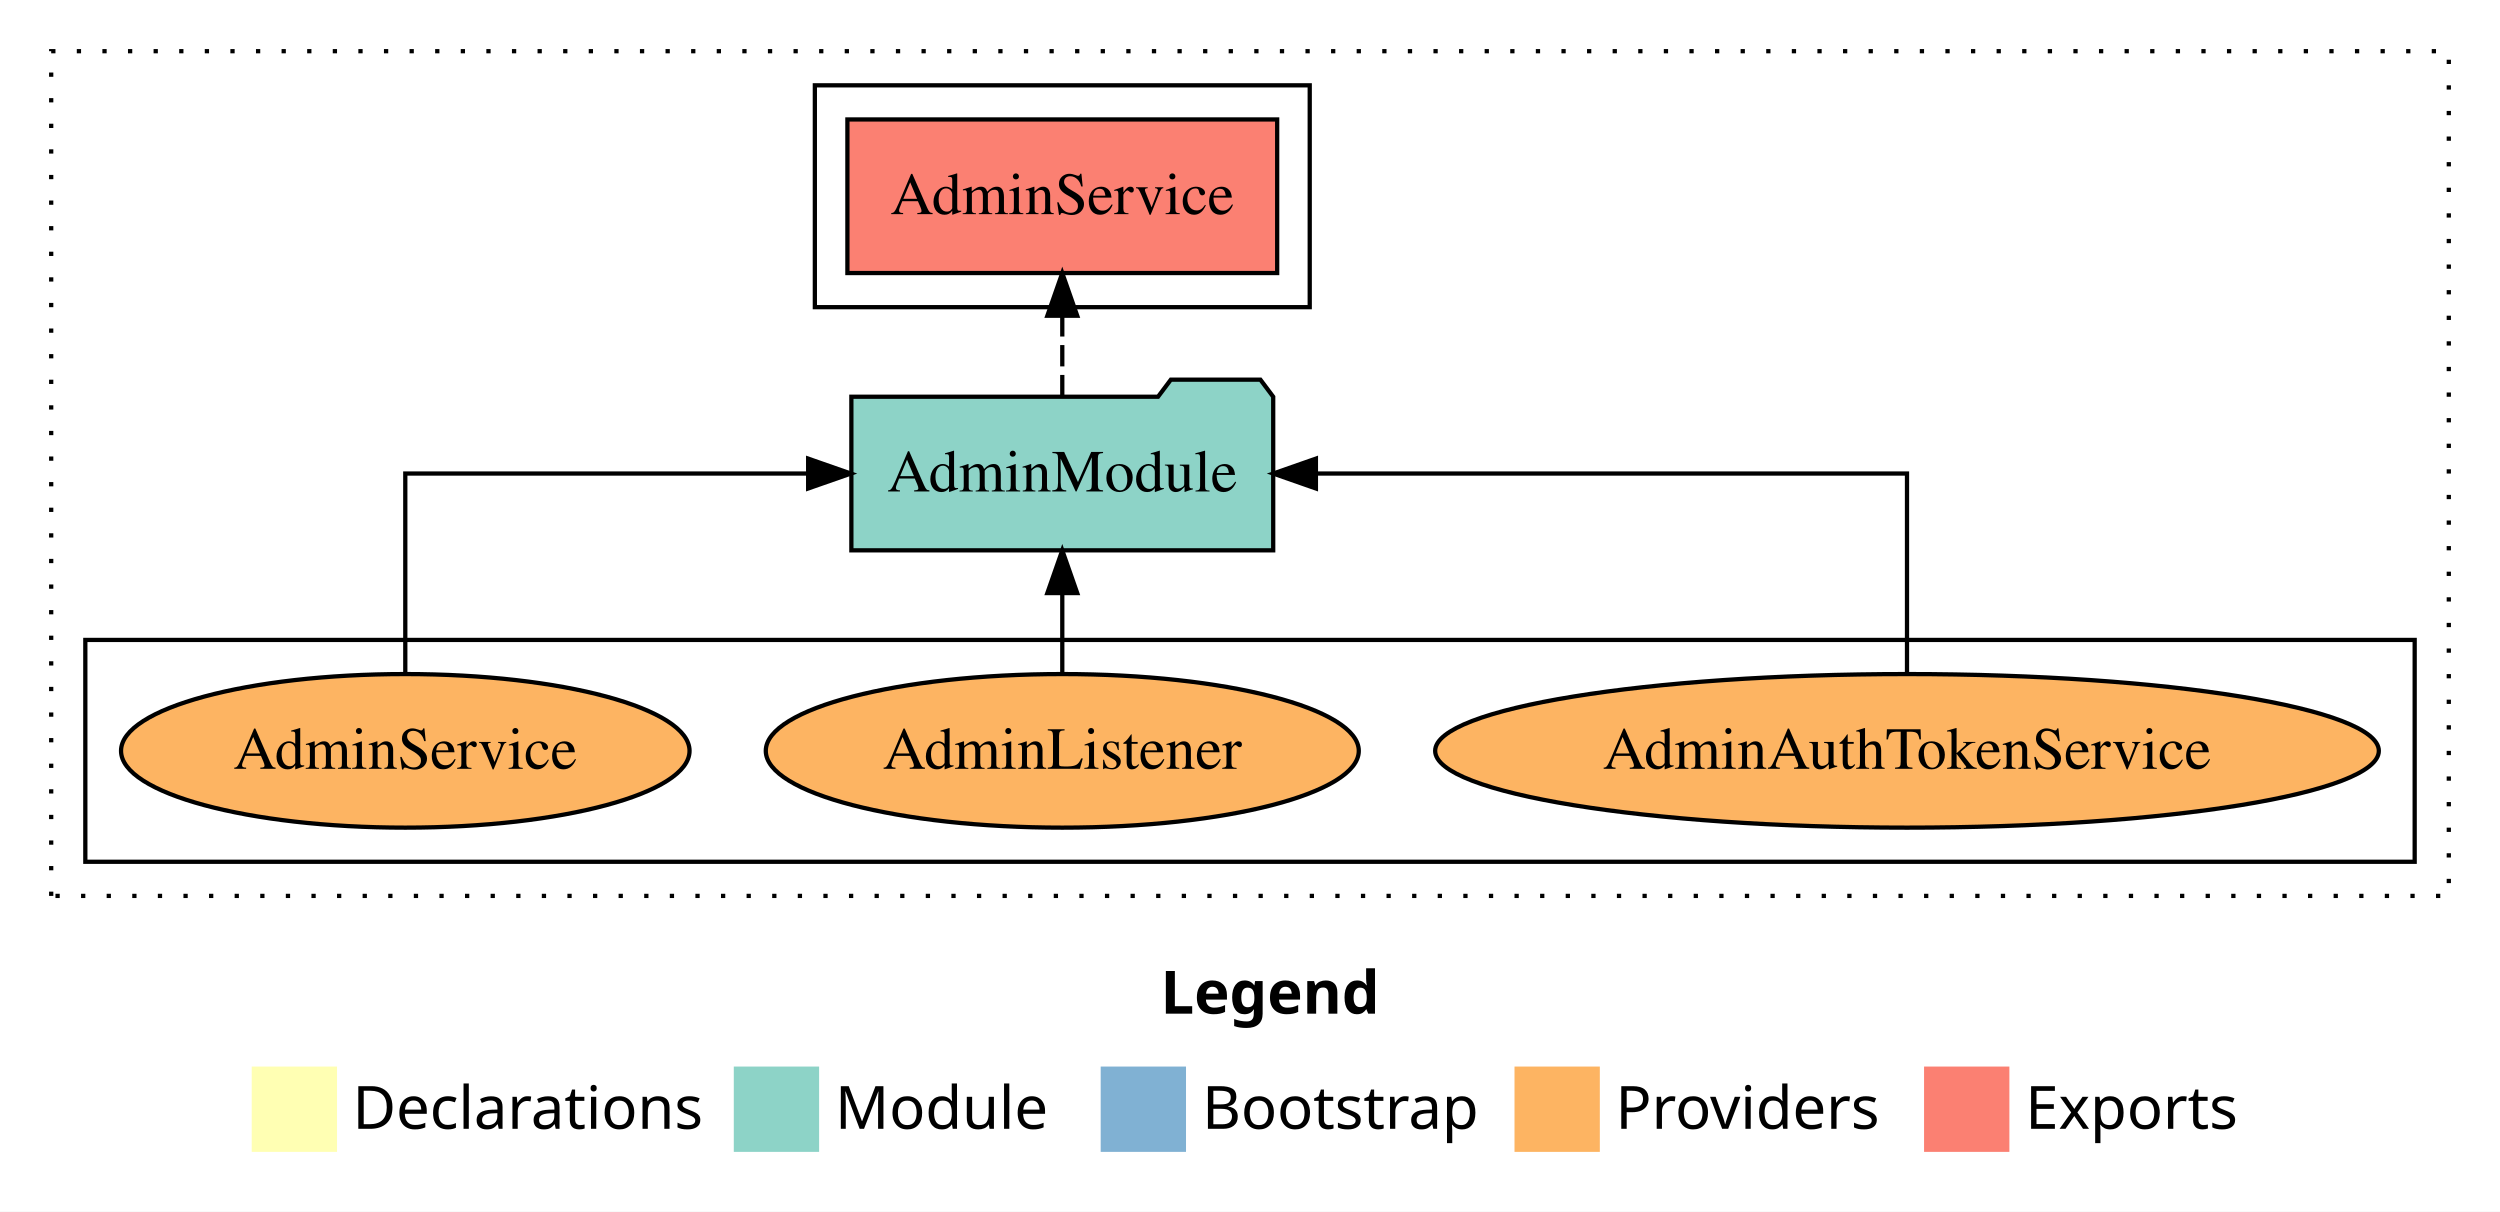
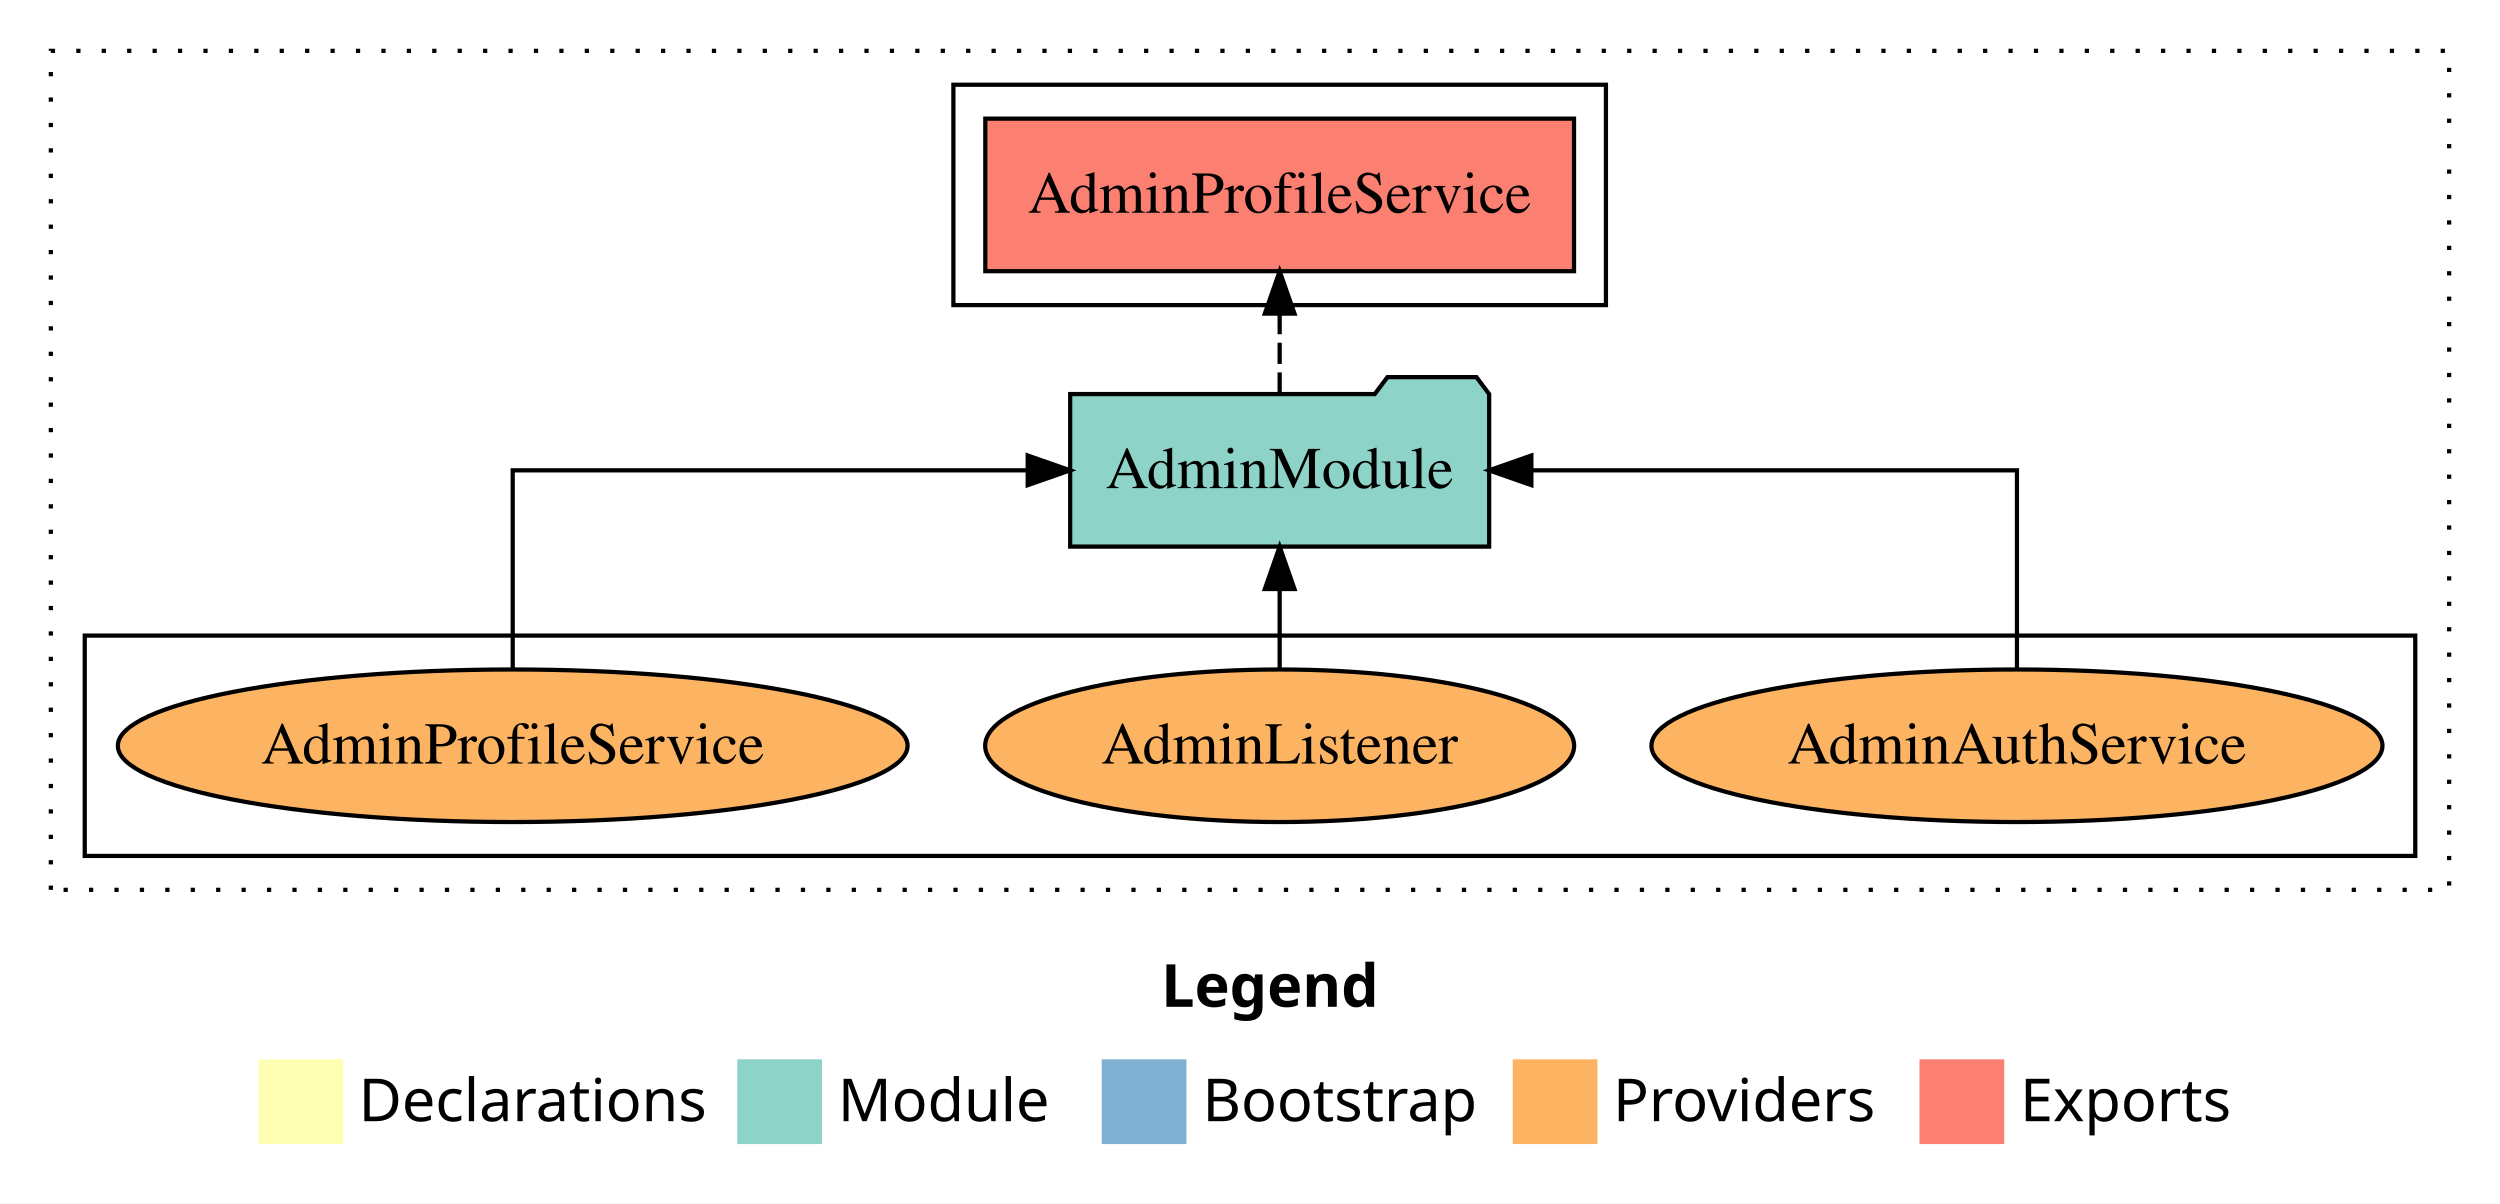
- <svg xmlns="http://www.w3.org/2000/svg" width="586pt" height="284pt" viewBox="0.00 0.00 586.00 284.00">
+ <svg xmlns="http://www.w3.org/2000/svg" width="590pt" height="284pt" viewBox="0.00 0.00 590.00 284.00">
  <g id="graph0" class="graph" transform="scale(1 1) rotate(0) translate(4 280)">
-     <polygon fill="white" stroke="transparent" points="-4,4 -4,-280 582,-280 582,4 -4,4" />
-     <text text-anchor="start" x="268.01" y="-42.4" font-family="Times-12" font-weight="bold" font-size="14.00">Legend</text>
-     <polygon fill="#ffffb3" stroke="transparent" points="55,-10 55,-30 75,-30 75,-10 55,-10" />
-     <text text-anchor="start" x="78.63" y="-15.4" font-family="Times-12" font-size="14.00">  Declarations</text>
-     <polygon fill="#8dd3c7" stroke="transparent" points="168,-10 168,-30 188,-30 188,-10 168,-10" />
-     <text text-anchor="start" x="191.73" y="-15.4" font-family="Times-12" font-size="14.00">  Module</text>
-     <polygon fill="#80b1d3" stroke="transparent" points="254,-10 254,-30 274,-30 274,-10 254,-10" />
-     <text text-anchor="start" x="277.78" y="-15.4" font-family="Times-12" font-size="14.00">  Bootstrap</text>
-     <polygon fill="#fdb462" stroke="transparent" points="351,-10 351,-30 371,-30 371,-10 351,-10" />
-     <text text-anchor="start" x="374.67" y="-15.4" font-family="Times-12" font-size="14.00">  Providers</text>
-     <polygon fill="#fb8072" stroke="transparent" points="447,-10 447,-30 467,-30 467,-10 447,-10" />
-     <text text-anchor="start" x="470.73" y="-15.4" font-family="Times-12" font-size="14.00">  Exports</text>
+     <polygon fill="white" stroke="transparent" points="-4,4 -4,-280 586,-280 586,4 -4,4" />
+     <text text-anchor="start" x="270.01" y="-42.4" font-family="Times-12" font-weight="bold" font-size="14.00">Legend</text>
+     <polygon fill="#ffffb3" stroke="transparent" points="57,-10 57,-30 77,-30 77,-10 57,-10" />
+     <text text-anchor="start" x="80.63" y="-15.4" font-family="Times-12" font-size="14.00">  Declarations</text>
+     <polygon fill="#8dd3c7" stroke="transparent" points="170,-10 170,-30 190,-30 190,-10 170,-10" />
+     <text text-anchor="start" x="193.73" y="-15.4" font-family="Times-12" font-size="14.00">  Module</text>
+     <polygon fill="#80b1d3" stroke="transparent" points="256,-10 256,-30 276,-30 276,-10 256,-10" />
+     <text text-anchor="start" x="279.78" y="-15.4" font-family="Times-12" font-size="14.00">  Bootstrap</text>
+     <polygon fill="#fdb462" stroke="transparent" points="353,-10 353,-30 373,-30 373,-10 353,-10" />
+     <text text-anchor="start" x="376.67" y="-15.4" font-family="Times-12" font-size="14.00">  Providers</text>
+     <polygon fill="#fb8072" stroke="transparent" points="449,-10 449,-30 469,-30 469,-10 449,-10" />
+     <text text-anchor="start" x="472.73" y="-15.4" font-family="Times-12" font-size="14.00">  Exports</text>
    <g id="clust1" class="cluster">
-       <polygon fill="none" stroke="black" stroke-dasharray="1,5" points="8,-70 8,-268 570,-268 570,-70 8,-70" />
+       <polygon fill="none" stroke="black" stroke-dasharray="1,5" points="8,-70 8,-268 574,-268 574,-70 8,-70" />
    </g>
    <g id="clust4" class="cluster">
-       <polygon fill="none" stroke="black" points="187,-208 187,-260 303,-260 303,-208 187,-208" />
+       <polygon fill="none" stroke="black" points="221,-208 221,-260 375,-260 375,-208 221,-208" />
    </g>
    <g id="clust6" class="cluster">
-       <polygon fill="none" stroke="black" points="16,-78 16,-130 562,-130 562,-78 16,-78" />
+       <polygon fill="none" stroke="black" points="16,-78 16,-130 566,-130 566,-78 16,-78" />
    </g>
    <g id="node1" class="node">
-       <polygon fill="#fb8072" stroke="black" points="295.37,-252 194.63,-252 194.63,-216 295.37,-216 295.37,-252" />
-       <text text-anchor="middle" x="245" y="-229.8" font-family="Times,serif" font-size="14.00">AdminService </text>
+       <polygon fill="#fb8072" stroke="black" points="367.47,-252 228.53,-252 228.53,-216 367.47,-216 367.47,-252" />
+       <text text-anchor="middle" x="298" y="-229.8" font-family="Times,serif" font-size="14.00">AdminProfileService </text>
    </g>
    <g id="node2" class="node">
-       <polygon fill="#8dd3c7" stroke="black" points="294.44,-187 291.44,-191 270.44,-191 267.44,-187 195.56,-187 195.56,-151 294.44,-151 294.44,-187" />
-       <text text-anchor="middle" x="245" y="-164.8" font-family="Times,serif" font-size="14.00">AdminModule</text>
+       <polygon fill="#8dd3c7" stroke="black" points="347.44,-187 344.44,-191 323.44,-191 320.44,-187 248.56,-187 248.56,-151 347.44,-151 347.44,-187" />
+       <text text-anchor="middle" x="298" y="-164.8" font-family="Times,serif" font-size="14.00">AdminModule</text>
    </g>
    <g id="edge1" class="edge">
-       <path fill="none" stroke="black" stroke-dasharray="5,2" d="M245,-187.11C245,-187.11 245,-205.99 245,-205.99" />
-       <polygon fill="black" stroke="black" points="241.5,-205.99 245,-215.99 248.5,-205.99 241.5,-205.99" />
+       <path fill="none" stroke="black" stroke-dasharray="5,2" d="M298,-187.11C298,-187.11 298,-205.99 298,-205.99" />
+       <polygon fill="black" stroke="black" points="294.5,-205.99 298,-215.99 301.5,-205.99 294.5,-205.99" />
    </g>
    <g id="node3" class="node">
-       <ellipse fill="#fdb462" stroke="black" cx="443" cy="-104" rx="110.6" ry="18" />
-       <text text-anchor="middle" x="443" y="-99.8" font-family="Times,serif" font-size="14.00">AdminAuthTokenService</text>
+       <ellipse fill="#fdb462" stroke="black" cx="472" cy="-104" rx="86.26" ry="18" />
+       <text text-anchor="middle" x="472" y="-99.8" font-family="Times,serif" font-size="14.00">AdminAuthService</text>
    </g>
    <g id="edge2" class="edge">
-       <path fill="none" stroke="black" d="M443,-122.11C443,-141.34 443,-169 443,-169 443,-169 304.45,-169 304.45,-169" />
-       <polygon fill="black" stroke="black" points="304.45,-165.5 294.45,-169 304.45,-172.5 304.45,-165.5" />
+       <path fill="none" stroke="black" d="M472,-122.11C472,-141.34 472,-169 472,-169 472,-169 357.4,-169 357.4,-169" />
+       <polygon fill="black" stroke="black" points="357.4,-165.5 347.4,-169 357.4,-172.5 357.4,-165.5" />
    </g>
    <g id="node4" class="node">
-       <ellipse fill="#fdb462" stroke="black" cx="245" cy="-104" rx="69.5" ry="18" />
-       <text text-anchor="middle" x="245" y="-99.8" font-family="Times,serif" font-size="14.00">AdminListener</text>
+       <ellipse fill="#fdb462" stroke="black" cx="298" cy="-104" rx="69.5" ry="18" />
+       <text text-anchor="middle" x="298" y="-99.8" font-family="Times,serif" font-size="14.00">AdminListener</text>
    </g>
    <g id="edge3" class="edge">
-       <path fill="none" stroke="black" d="M245,-122.11C245,-122.11 245,-140.99 245,-140.99" />
-       <polygon fill="black" stroke="black" points="241.5,-140.99 245,-150.99 248.5,-140.99 241.5,-140.99" />
+       <path fill="none" stroke="black" d="M298,-122.11C298,-122.11 298,-140.99 298,-140.99" />
+       <polygon fill="black" stroke="black" points="294.5,-140.99 298,-150.99 301.5,-140.99 294.5,-140.99" />
    </g>
    <g id="node5" class="node">
-       <ellipse fill="#fdb462" stroke="black" cx="91" cy="-104" rx="66.63" ry="18" />
-       <text text-anchor="middle" x="91" y="-99.8" font-family="Times,serif" font-size="14.00">AdminService</text>
+       <ellipse fill="#fdb462" stroke="black" cx="117" cy="-104" rx="93.19" ry="18" />
+       <text text-anchor="middle" x="117" y="-99.8" font-family="Times,serif" font-size="14.00">AdminProfileService</text>
    </g>
    <g id="edge4" class="edge">
-       <path fill="none" stroke="black" d="M91,-122.11C91,-141.34 91,-169 91,-169 91,-169 185.43,-169 185.43,-169" />
-       <polygon fill="black" stroke="black" points="185.43,-172.5 195.43,-169 185.43,-165.5 185.43,-172.5" />
+       <path fill="none" stroke="black" d="M117,-122.11C117,-141.34 117,-169 117,-169 117,-169 238.54,-169 238.54,-169" />
+       <polygon fill="black" stroke="black" points="238.54,-172.5 248.54,-169 238.54,-165.5 238.54,-172.5" />
    </g>
  </g>
</svg>
